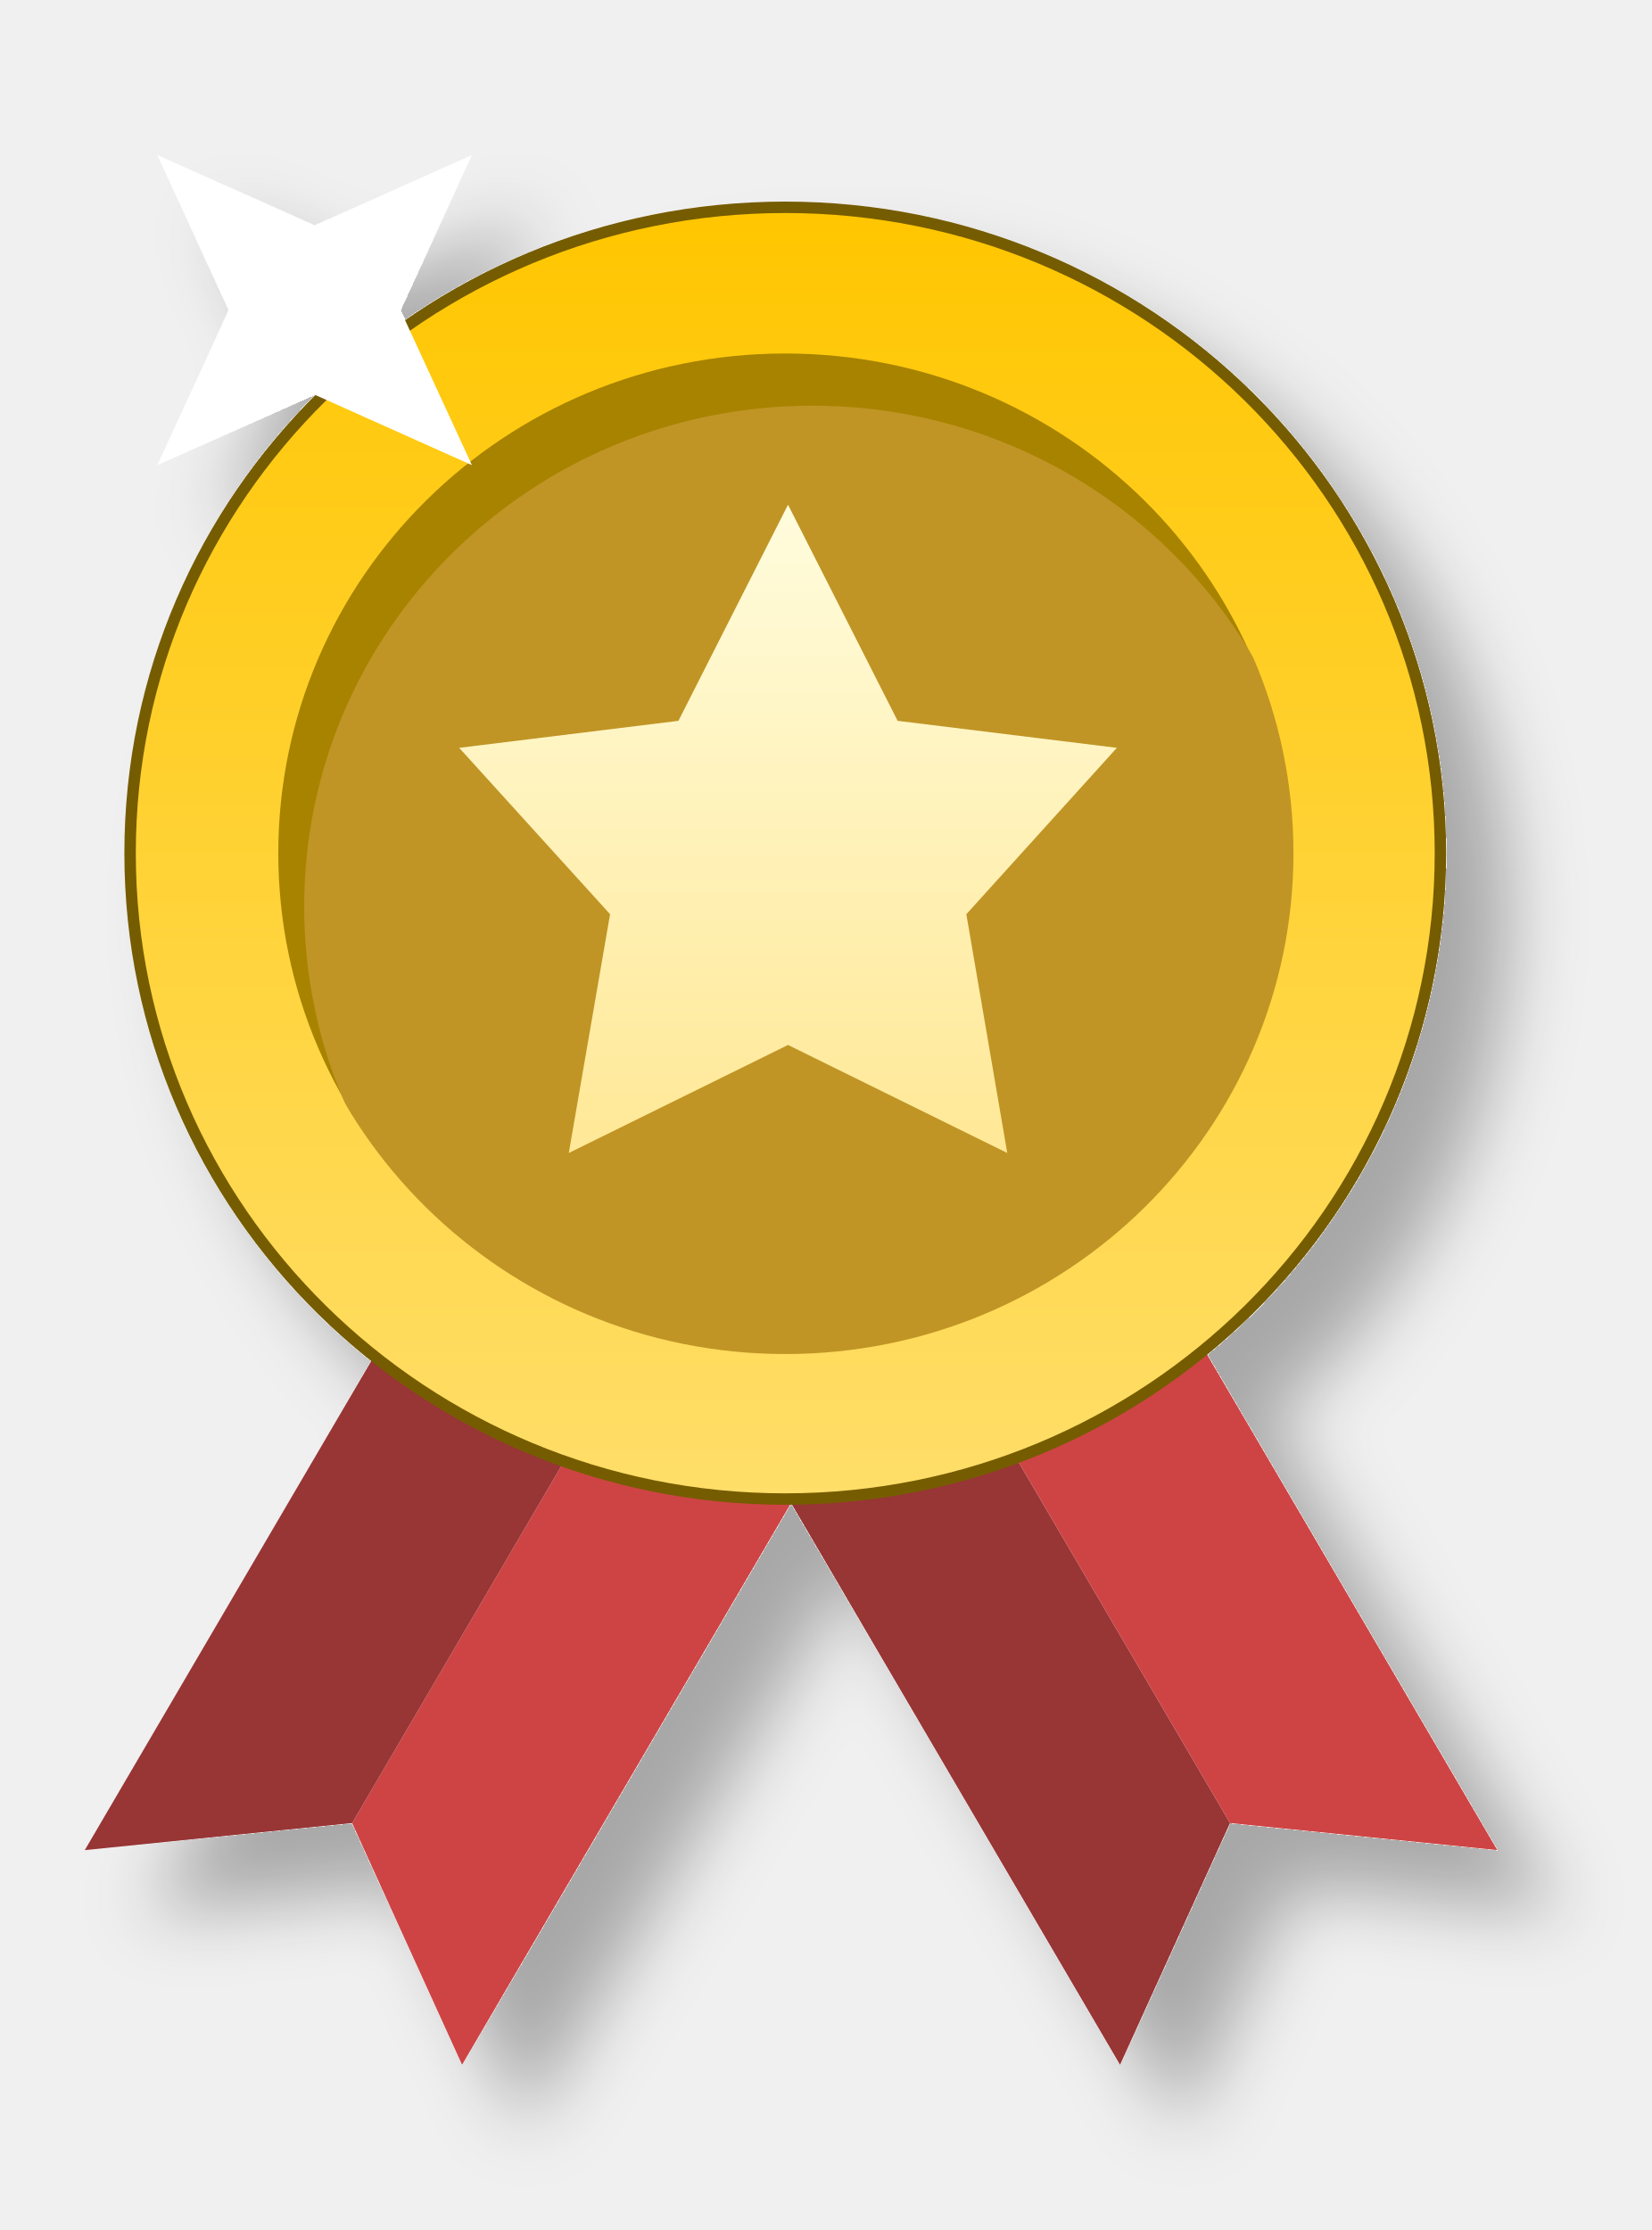
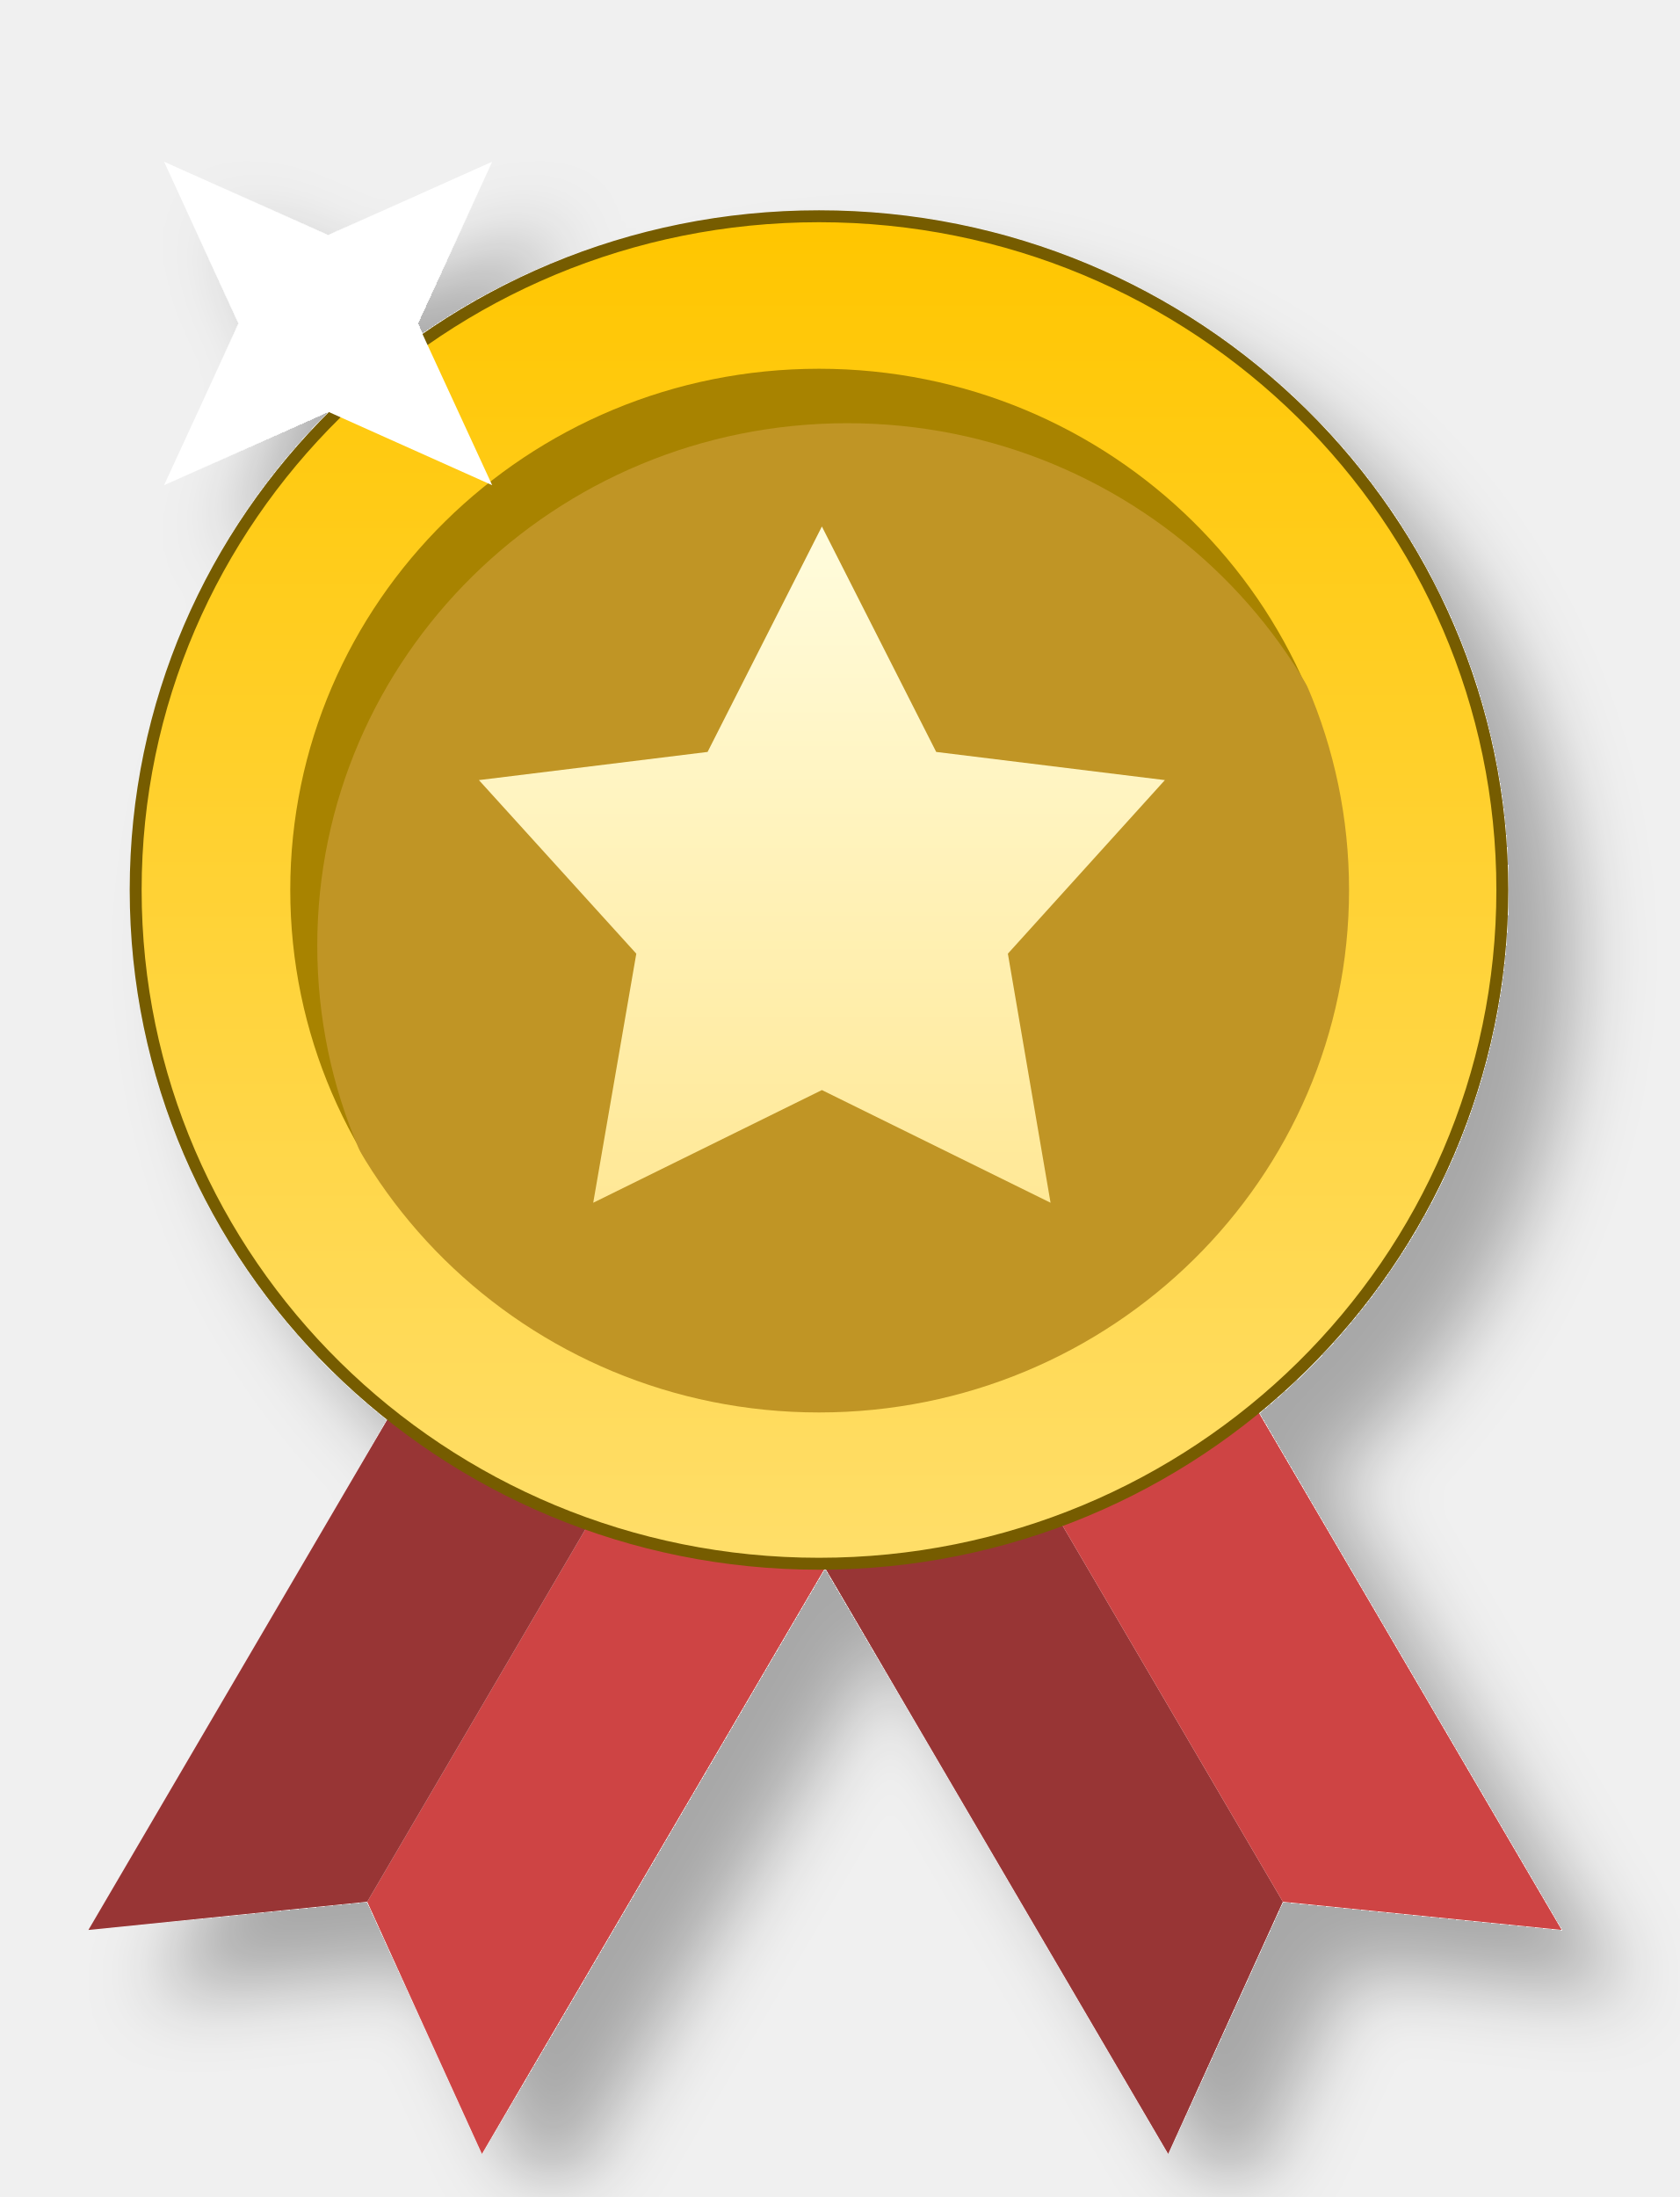
- <svg xmlns="http://www.w3.org/2000/svg" width="40" height="54" viewBox="0 0 40 54" fill="none">
+ <svg xmlns="http://www.w3.org/2000/svg" width="39" height="51" viewBox="0 0 39 51" fill="none">
  <g filter="url(#filter0_d_212_7071)">
    <path d="M15.897 31.564L20.465 34.163L11.189 50L8.526 44.147L15.897 31.564Z" fill="#CE4444" />
    <path d="M15.897 31.564L11.329 28.964L2.053 44.801L8.526 44.147L15.897 31.564Z" fill="#983535" />
    <path d="M22.414 31.564L17.846 34.163L27.122 50L29.785 44.147L22.414 31.564Z" fill="#983535" />
    <path d="M22.414 31.564L26.982 28.964L36.258 44.801L29.785 44.147L22.414 31.564Z" fill="#CE4444" />
    <path d="M19.015 36.3C27.776 36.3 34.88 29.299 34.88 20.66C34.88 12.021 27.776 5.02 19.015 5.02C10.255 5.02 3.15 12.021 3.15 20.66C3.15 29.299 10.255 36.3 19.015 36.3Z" fill="url(#paint0_linear_212_7071)" stroke="#765C00" stroke-width="0.277" />
    <ellipse cx="19.015" cy="20.66" rx="12.276" ry="12.1" fill="#A88300" />
    <mask id="mask0_212_7071" style="mask-type:alpha" maskUnits="userSpaceOnUse" x="7" y="9" width="25" height="26">
      <ellipse cx="19.671" cy="21.952" rx="12.305" ry="12.128" fill="#C28B37" />
    </mask>
    <g mask="url(#mask0_212_7071)">
      <ellipse cx="19.016" cy="20.66" rx="12.305" ry="12.128" fill="#C09525" />
    </g>
    <path d="M19.082 12.222L21.736 17.455L27.045 18.109L23.4 22.138L24.391 27.92L19.082 25.304L13.773 27.92L14.773 22.138L11.119 18.109L16.428 17.455L19.082 12.222Z" fill="url(#paint1_linear_212_7071)" />
    <path d="M3.809 11.263L5.54 7.509L3.809 3.754L7.618 5.46L11.427 3.754L9.696 7.509L11.427 11.263L7.618 9.557L3.809 11.263Z" fill="white" />
  </g>
  <defs>
    <filter id="filter0_d_212_7071" x="1.836" y="3.537" width="37.679" height="49.719" filterUnits="userSpaceOnUse" color-interpolation-filters="sRGB">
      <feFlood flood-opacity="0" result="BackgroundImageFix" />
      <feColorMatrix in="SourceAlpha" type="matrix" values="0 0 0 0 0 0 0 0 0 0 0 0 0 0 0 0 0 0 127 0" result="hardAlpha" />
      <feOffset dx="1.52" dy="1.52" />
      <feGaussianBlur stdDeviation="0.868" />
      <feComposite in2="hardAlpha" operator="out" />
      <feColorMatrix type="matrix" values="0 0 0 0 0 0 0 0 0 0 0 0 0 0 0 0 0 0 0.3 0" />
      <feBlend mode="normal" in2="BackgroundImageFix" result="effect1_dropShadow_212_7071" />
      <feBlend mode="normal" in="SourceGraphic" in2="effect1_dropShadow_212_7071" result="shape" />
    </filter>
    <linearGradient id="paint0_linear_212_7071" x1="19.015" y1="5.159" x2="19.015" y2="36.161" gradientUnits="userSpaceOnUse">
      <stop stop-color="#FFC600" />
      <stop offset="1" stop-color="#FFDE69" />
    </linearGradient>
    <linearGradient id="paint1_linear_212_7071" x1="19.082" y1="12.222" x2="19.082" y2="27.92" gradientUnits="userSpaceOnUse">
      <stop stop-color="#FFFCDD" />
      <stop offset="1" stop-color="#FFE896" />
    </linearGradient>
  </defs>
</svg>
